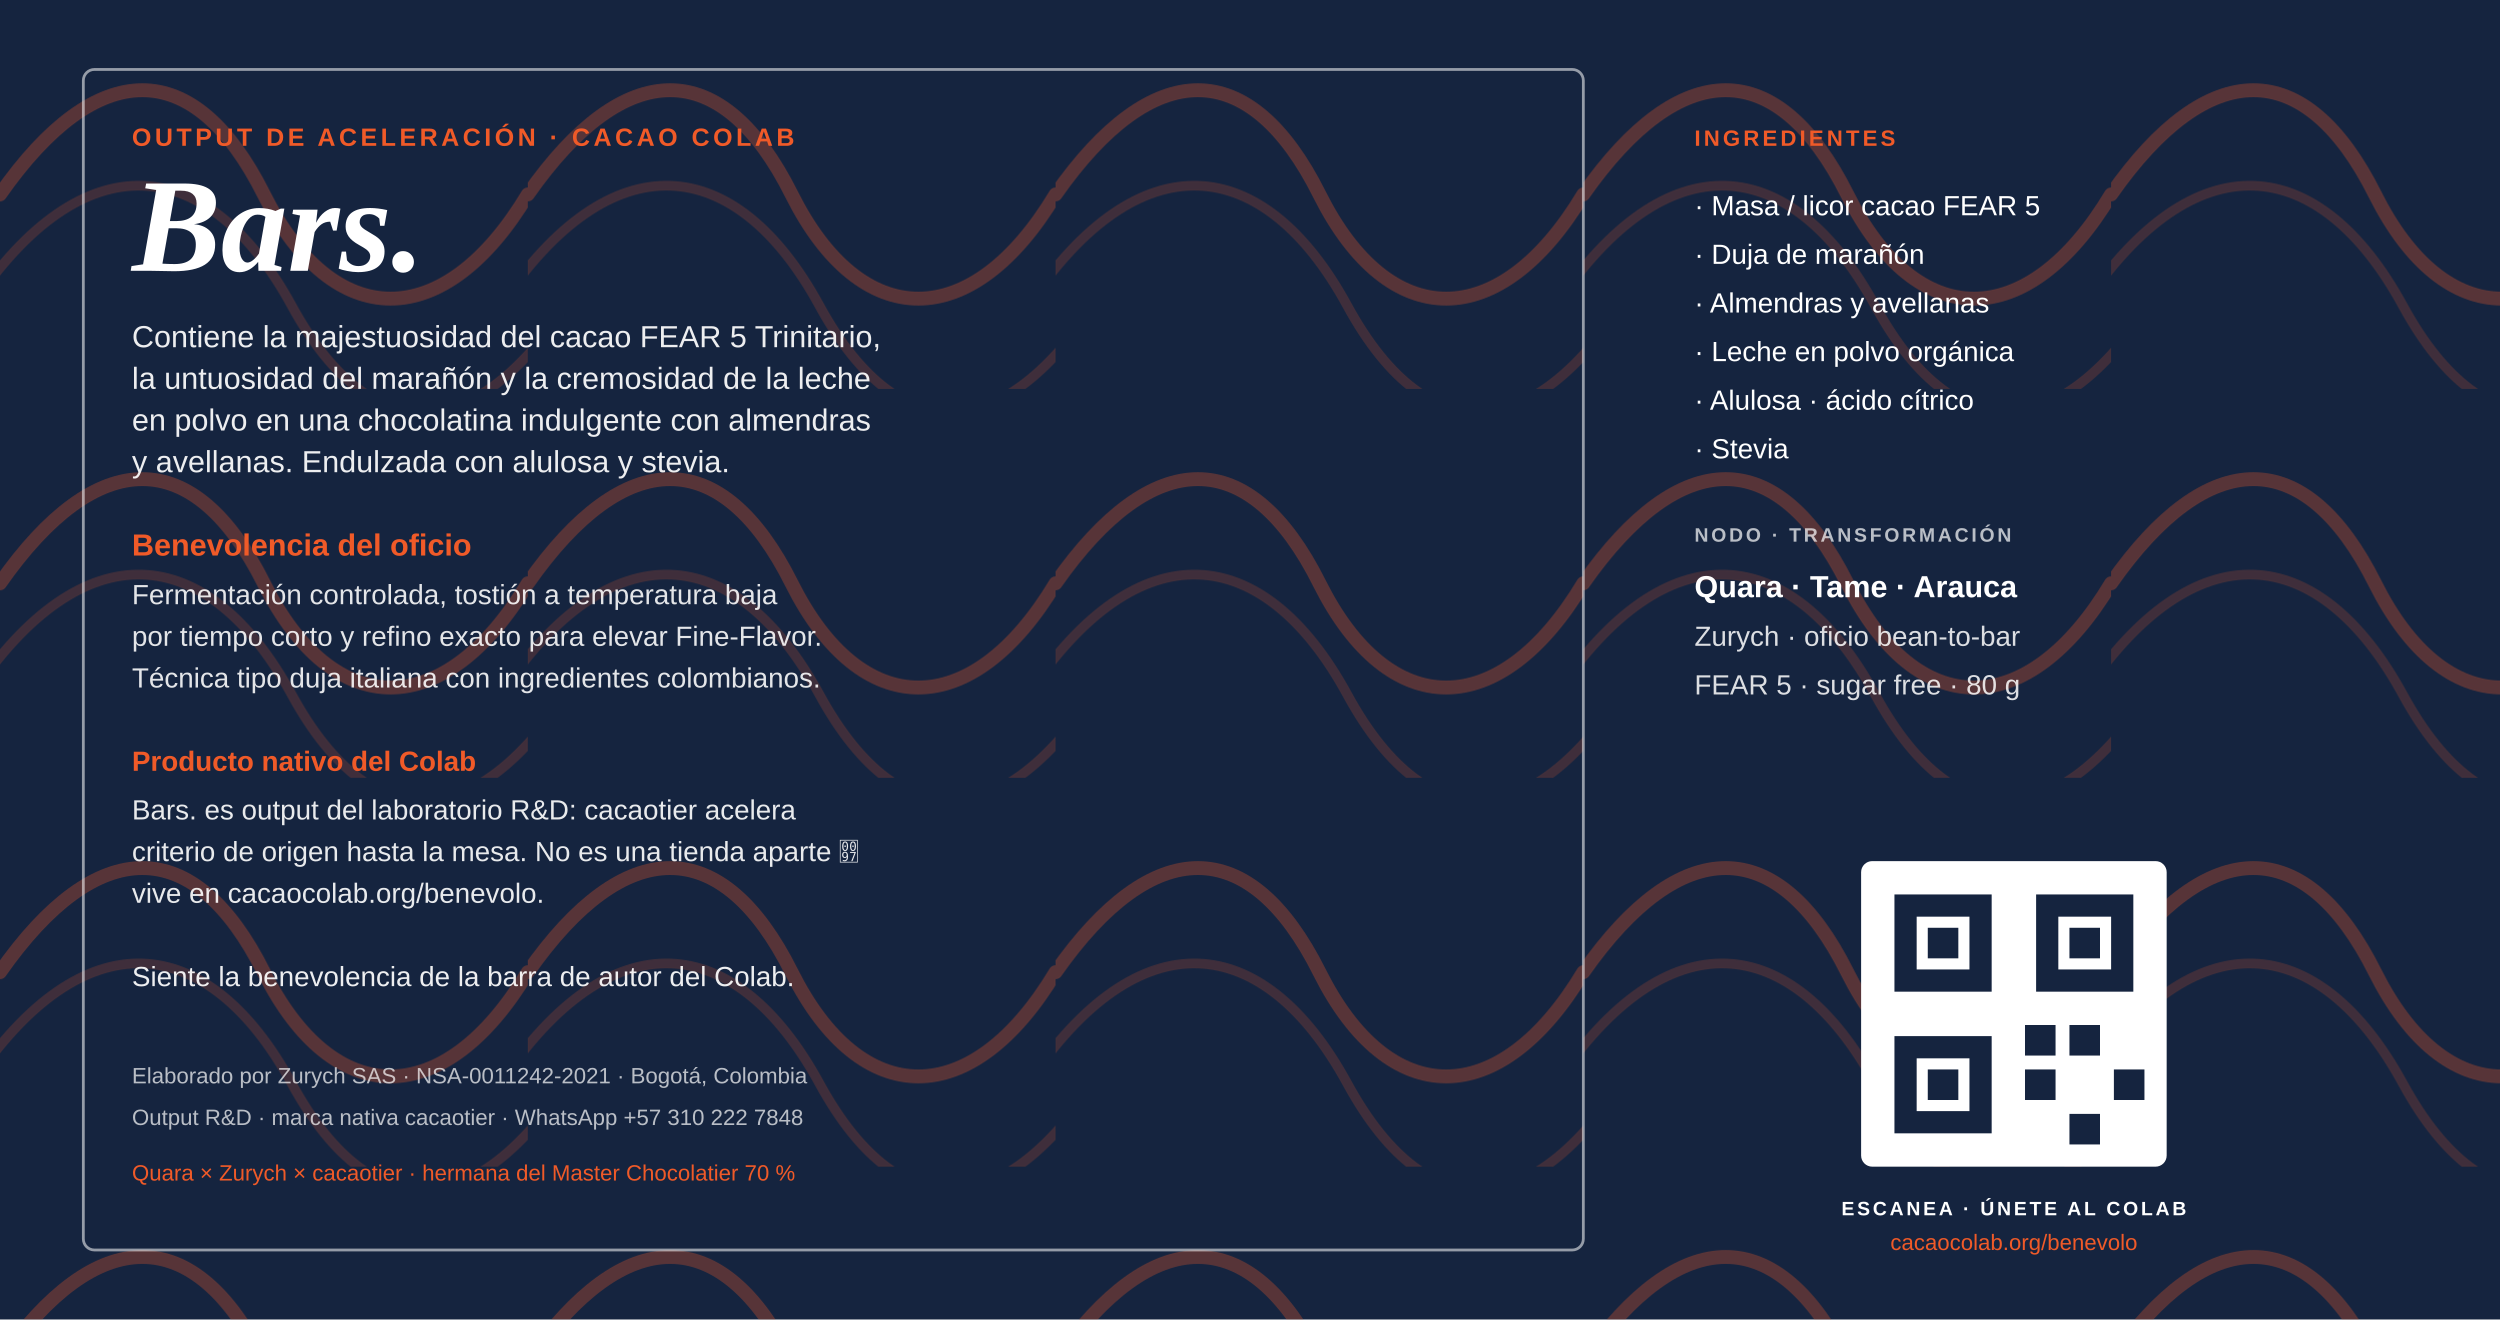
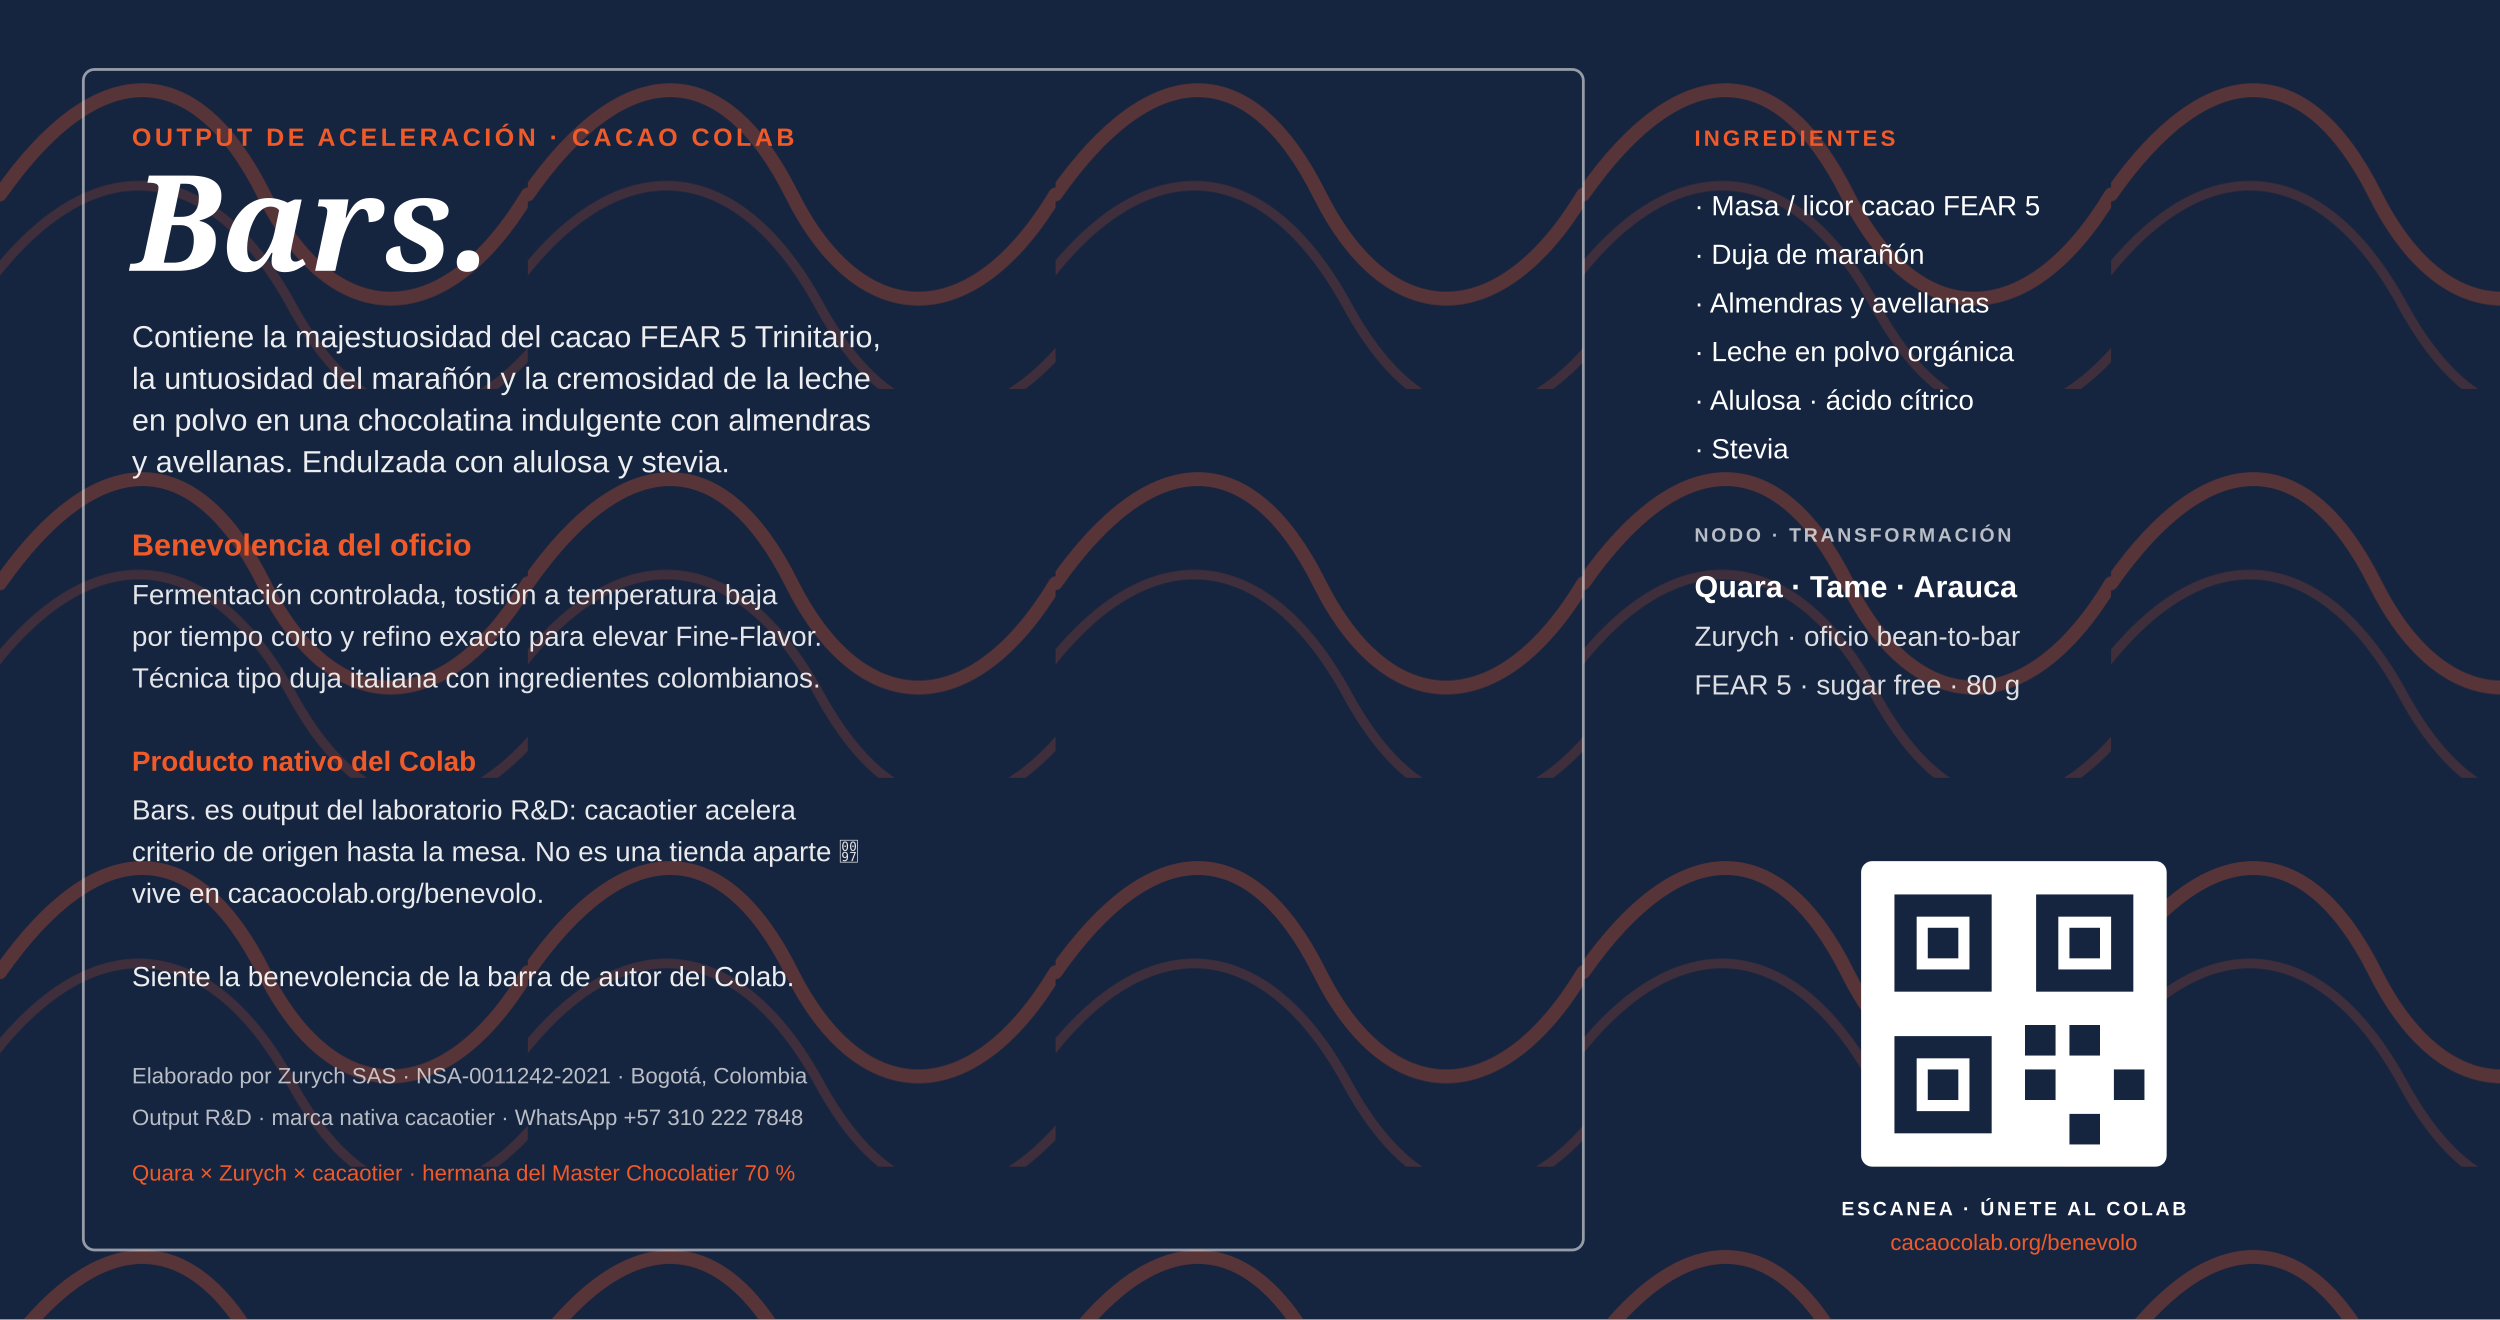
<svg xmlns="http://www.w3.org/2000/svg" width="180mm" height="95mm" viewBox="0 0 1800 950" role="img" aria-labelledby="title desc">
  <g id="layer-guides" display="none">
    <rect id="bleed" x="-30" y="-30" width="1860" height="1010" fill="none" stroke="#00AEEF" stroke-width="2" stroke-dasharray="8 6" />
    <rect id="trim" x="0" y="0" width="1800" height="950" fill="none" stroke="#FF00AA" stroke-width="2" />
    <rect id="safe" x="40" y="40" width="1720" height="870" fill="none" stroke="#00FF88" stroke-width="1" stroke-dasharray="4 4" />
  </g>
  <defs>
    <style type="text/css">
-       .display { font-family: Georgia, 'Times New Roman', serif; font-weight: 800; font-style: italic; }
+       .display {
+         font-family: 'Bodoni Ultra Black Italic', 'Bodoni Moda', 'Bodoni MT', Didot, Georgia, serif;
+         font-weight: 900;
+         font-style: italic;
+       }
      .eyebrow { font-family: Arial, Helvetica, sans-serif; font-weight: 800; letter-spacing: 0.14em; }
      .body { font-family: Arial, Helvetica, sans-serif; font-weight: 400; }
      .strong { font-family: Arial, Helvetica, sans-serif; font-weight: 700; }
      .tiny { font-family: Arial, Helvetica, sans-serif; font-weight: 500; }
    </style>
    <pattern id="back-swirl" patternUnits="userSpaceOnUse" width="380" height="280">
      <path fill="none" stroke="#F05A28" stroke-width="10" stroke-linecap="round" opacity="0.55" d="M0 140 C70 40, 140 40, 190 140 S320 240, 380 140" />
      <path fill="none" stroke="#F05A28" stroke-width="7" stroke-linecap="round" opacity="0.35" d="M-20 220 C60 100, 150 110, 210 220 S350 320, 420 200" />
    </pattern>
  </defs>
  <g id="layer-background">
    <rect width="1800" height="950" fill="#15243F" />
    <rect width="1800" height="950" fill="url(#back-swirl)" opacity="0.55" />
  </g>
  <g id="layer-copy-panel">
    <rect x="60" y="50" width="1080" height="850" rx="8" fill="none" stroke="#FFFFFF" stroke-width="2" opacity="0.55" />
    <text x="95" y="105" class="eyebrow" fill="#F05A28" font-size="18">OUTPUT DE ACELERACIÓN · CACAO COLAB</text>
    <text x="95" y="195" class="display" fill="#FFFFFF" font-size="96">Bars.</text>
    <text x="95" y="250" class="body" fill="#FFFFFF" font-size="22" opacity="0.92">Contiene la majestuosidad del cacao FEAR 5 Trinitario,</text>
    <text x="95" y="280" class="body" fill="#FFFFFF" font-size="22" opacity="0.92">la untuosidad del marañón y la cremosidad de la leche</text>
    <text x="95" y="310" class="body" fill="#FFFFFF" font-size="22" opacity="0.92">en polvo en una chocolatina indulgente con almendras</text>
    <text x="95" y="340" class="body" fill="#FFFFFF" font-size="22" opacity="0.92">y avellanas. Endulzada con alulosa y stevia.</text>
    <text x="95" y="400" class="strong" fill="#F05A28" font-size="22">Benevolencia del oficio</text>
    <text x="95" y="435" class="body" fill="#FFFFFF" font-size="20" opacity="0.88">Fermentación controlada, tostión a temperatura baja</text>
    <text x="95" y="465" class="body" fill="#FFFFFF" font-size="20" opacity="0.88">por tiempo corto y refino exacto para elevar Fine-Flavor.</text>
    <text x="95" y="495" class="body" fill="#FFFFFF" font-size="20" opacity="0.88">Técnica tipo duja italiana con ingredientes colombianos.</text>
    <text x="95" y="555" class="strong" fill="#F05A28" font-size="20">Producto nativo del Colab</text>
    <text x="95" y="590" class="body" fill="#FFFFFF" font-size="20" opacity="0.9">Bars. es output del laboratorio R&amp;D: cacaotier acelera</text>
    <text x="95" y="620" class="body" fill="#FFFFFF" font-size="20" opacity="0.9">criterio de origen hasta la mesa. No es una tienda aparte </text>
    <text x="95" y="650" class="body" fill="#FFFFFF" font-size="20" opacity="0.9">vive en cacaocolab.org/benevolo.</text>
    <text x="95" y="710" class="body" fill="#FFFFFF" font-size="20" opacity="0.92">Siente la benevolencia de la barra de autor del Colab.</text>
    <text x="95" y="780" class="tiny" fill="#FFFFFF" font-size="16" opacity="0.7">Elaborado por Zurych SAS · NSA-0011242-2021 · Bogotá, Colombia</text>
    <text x="95" y="810" class="tiny" fill="#FFFFFF" font-size="16" opacity="0.7">Output R&amp;D · marca nativa cacaotier · WhatsApp +57 310 222 7848</text>
    <text x="95" y="850" class="tiny" fill="#F05A28" font-size="16">Quara × Zurych × cacaotier · hermana del Master Chocolatier 70 %</text>
  </g>
  <g id="layer-ingredients">
    <text x="1220" y="105" class="eyebrow" fill="#F05A28" font-size="16">INGREDIENTES</text>
    <text x="1220" y="155" class="body" fill="#FFFFFF" font-size="20">· Masa / licor cacao FEAR 5</text>
    <text x="1220" y="190" class="body" fill="#FFFFFF" font-size="20">· Duja de marañón</text>
    <text x="1220" y="225" class="body" fill="#FFFFFF" font-size="20">· Almendras y avellanas</text>
    <text x="1220" y="260" class="body" fill="#FFFFFF" font-size="20">· Leche en polvo orgánica</text>
    <text x="1220" y="295" class="body" fill="#FFFFFF" font-size="20">· Alulosa · ácido cítrico</text>
    <text x="1220" y="330" class="body" fill="#FFFFFF" font-size="20">· Stevia</text>
    <text x="1220" y="390" class="eyebrow" fill="#FFFFFF" font-size="14" opacity="0.7">NODO · TRANSFORMACIÓN</text>
    <text x="1220" y="430" class="strong" fill="#FFFFFF" font-size="22">Quara · Tame · Arauca</text>
    <text x="1220" y="465" class="body" fill="#FFFFFF" font-size="20" opacity="0.85">Zurych · oficio bean-to-bar</text>
    <text x="1220" y="500" class="body" fill="#FFFFFF" font-size="20" opacity="0.85">FEAR 5 · sugar free · 80 g</text>
  </g>
  <g id="layer-qr-cta" transform="translate(1340 620)">
    <rect x="0" y="0" width="220" height="220" fill="#FFFFFF" rx="8" />
    <g fill="#15243F">
      <rect x="24" y="24" width="70" height="70" />
      <rect x="126" y="24" width="70" height="70" />
      <rect x="24" y="126" width="70" height="70" />
      <rect x="40" y="40" width="38" height="38" fill="#FFFFFF" />
      <rect x="142" y="40" width="38" height="38" fill="#FFFFFF" />
      <rect x="40" y="142" width="38" height="38" fill="#FFFFFF" />
      <rect x="48" y="48" width="22" height="22" />
      <rect x="150" y="48" width="22" height="22" />
      <rect x="48" y="150" width="22" height="22" />
      <rect x="118" y="118" width="22" height="22" />
      <rect x="150" y="118" width="22" height="22" />
      <rect x="118" y="150" width="22" height="22" />
      <rect x="182" y="150" width="22" height="22" />
      <rect x="150" y="182" width="22" height="22" />
    </g>
    <text x="110" y="255" text-anchor="middle" class="eyebrow" fill="#FFFFFF" font-size="14">ESCANEA · ÚNETE AL COLAB</text>
    <text x="110" y="280" text-anchor="middle" class="tiny" fill="#F05A28" font-size="16">cacaocolab.org/benevolo</text>
  </g>
</svg>
